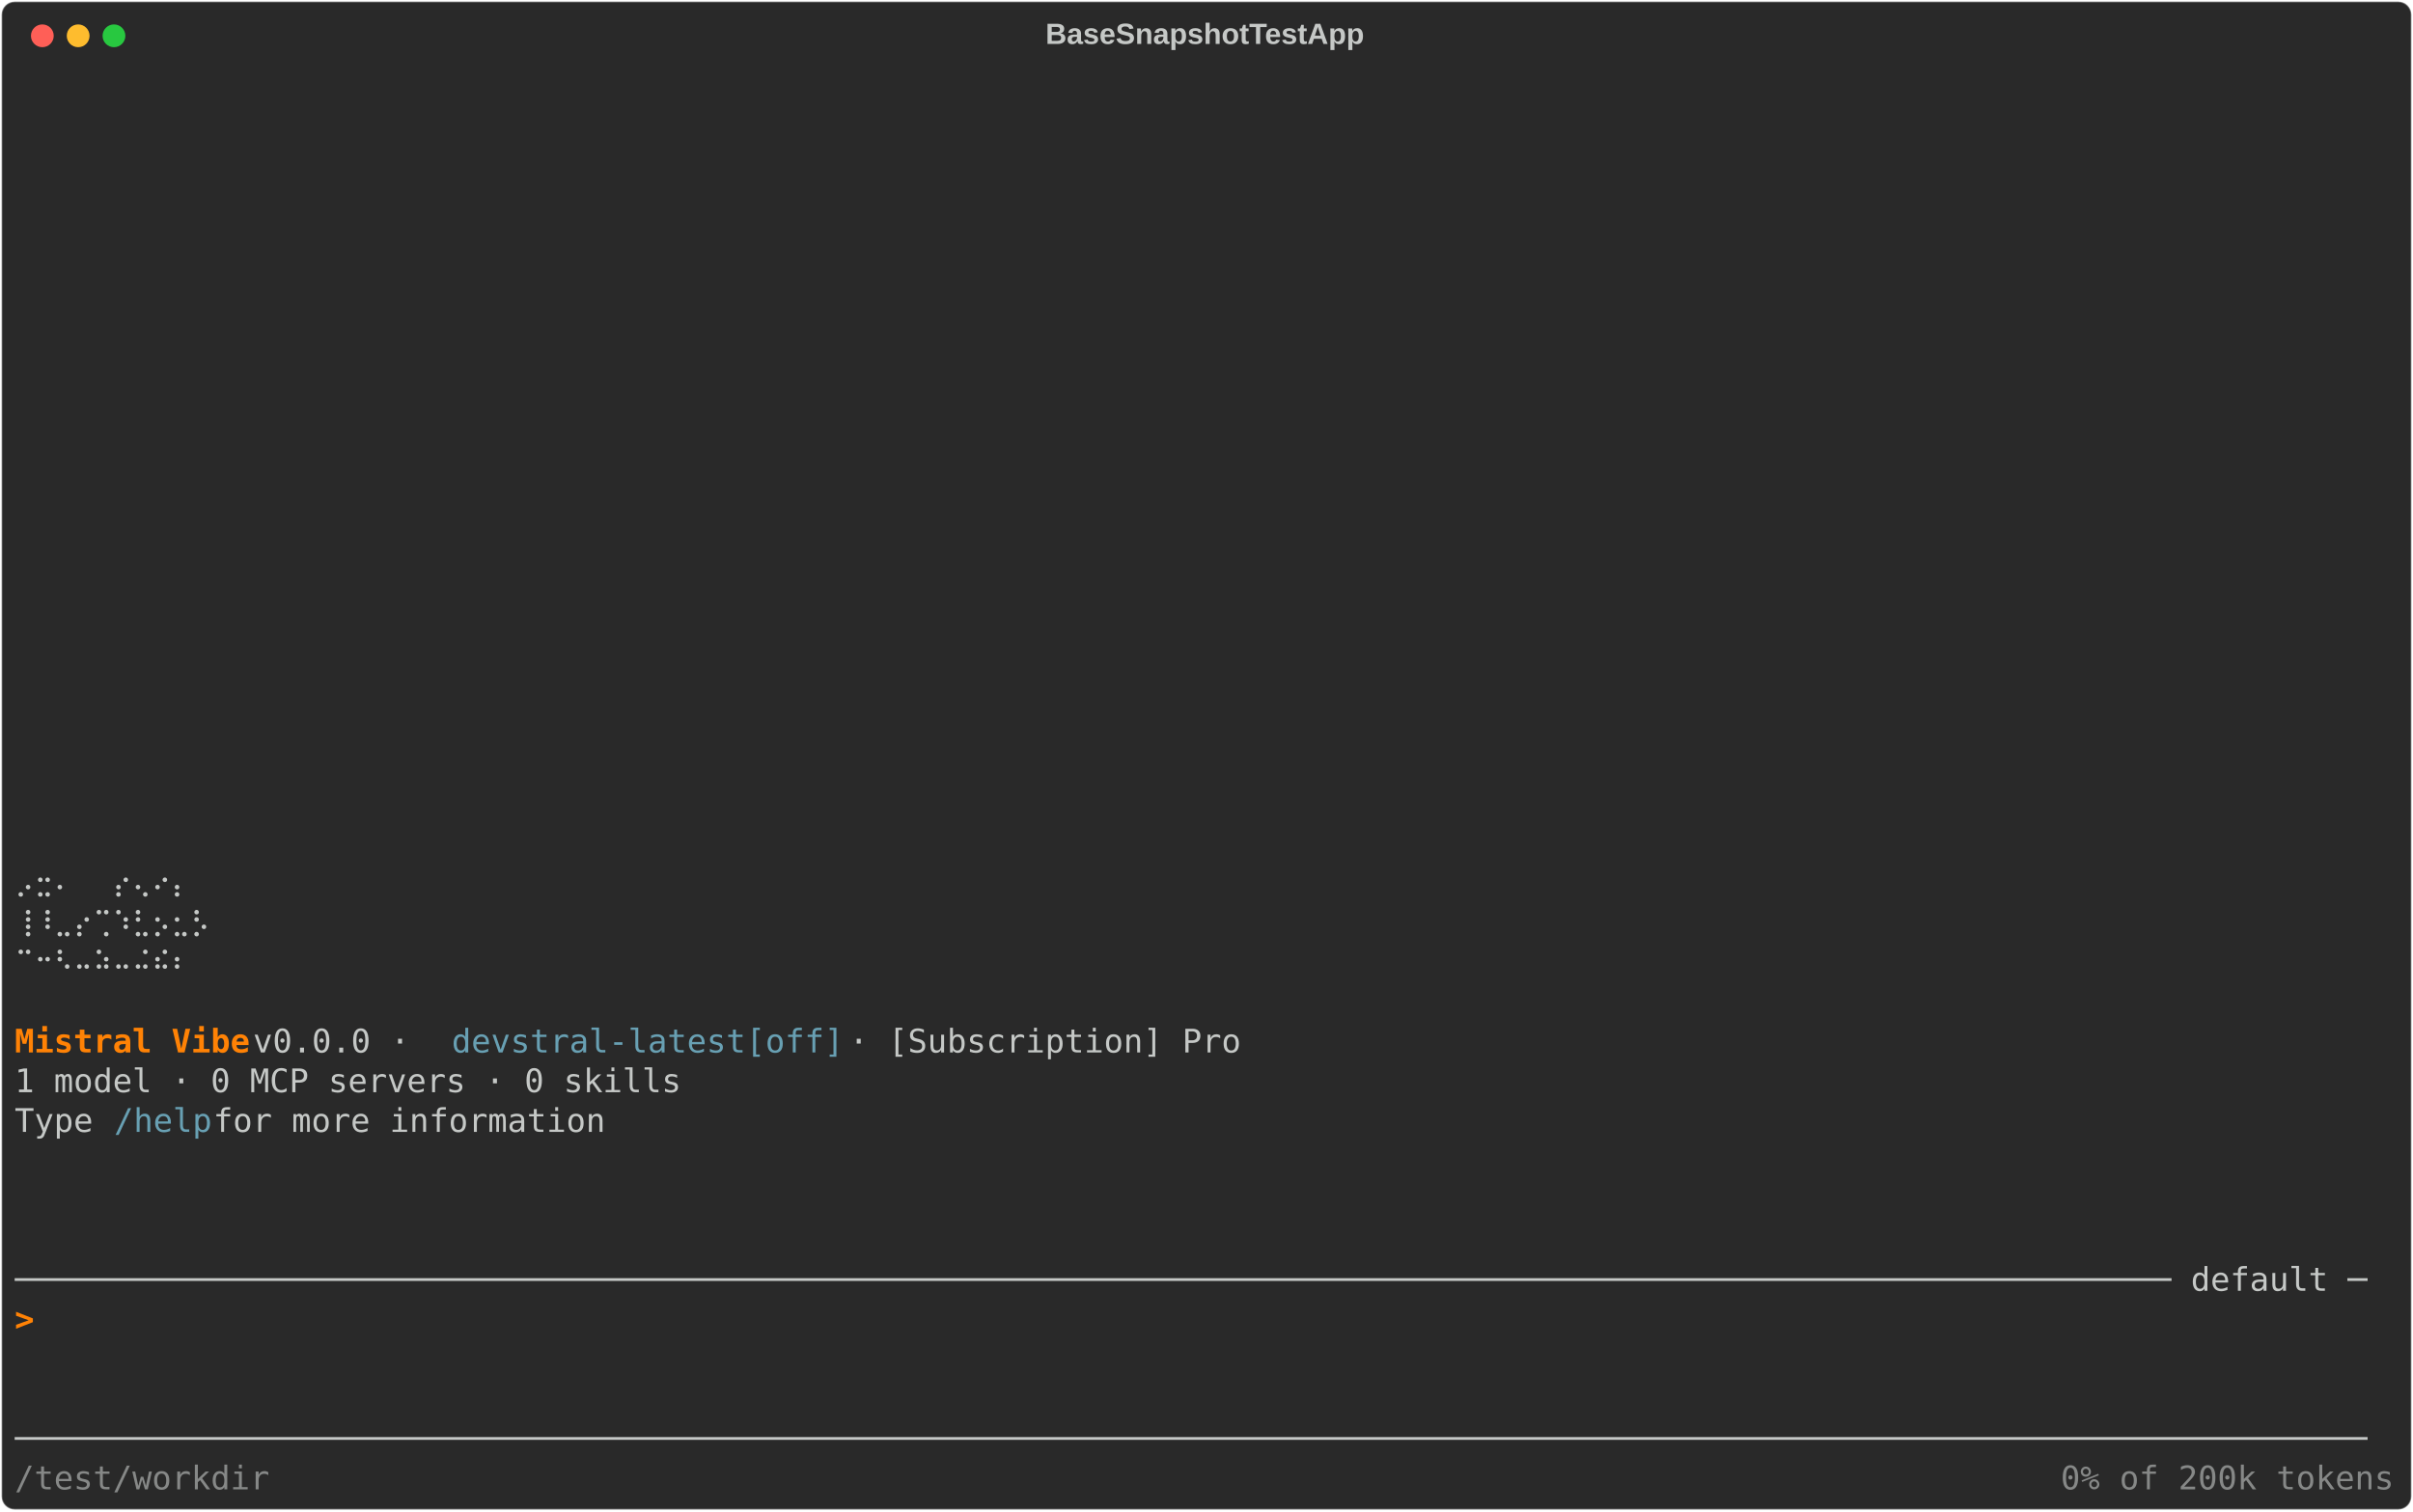
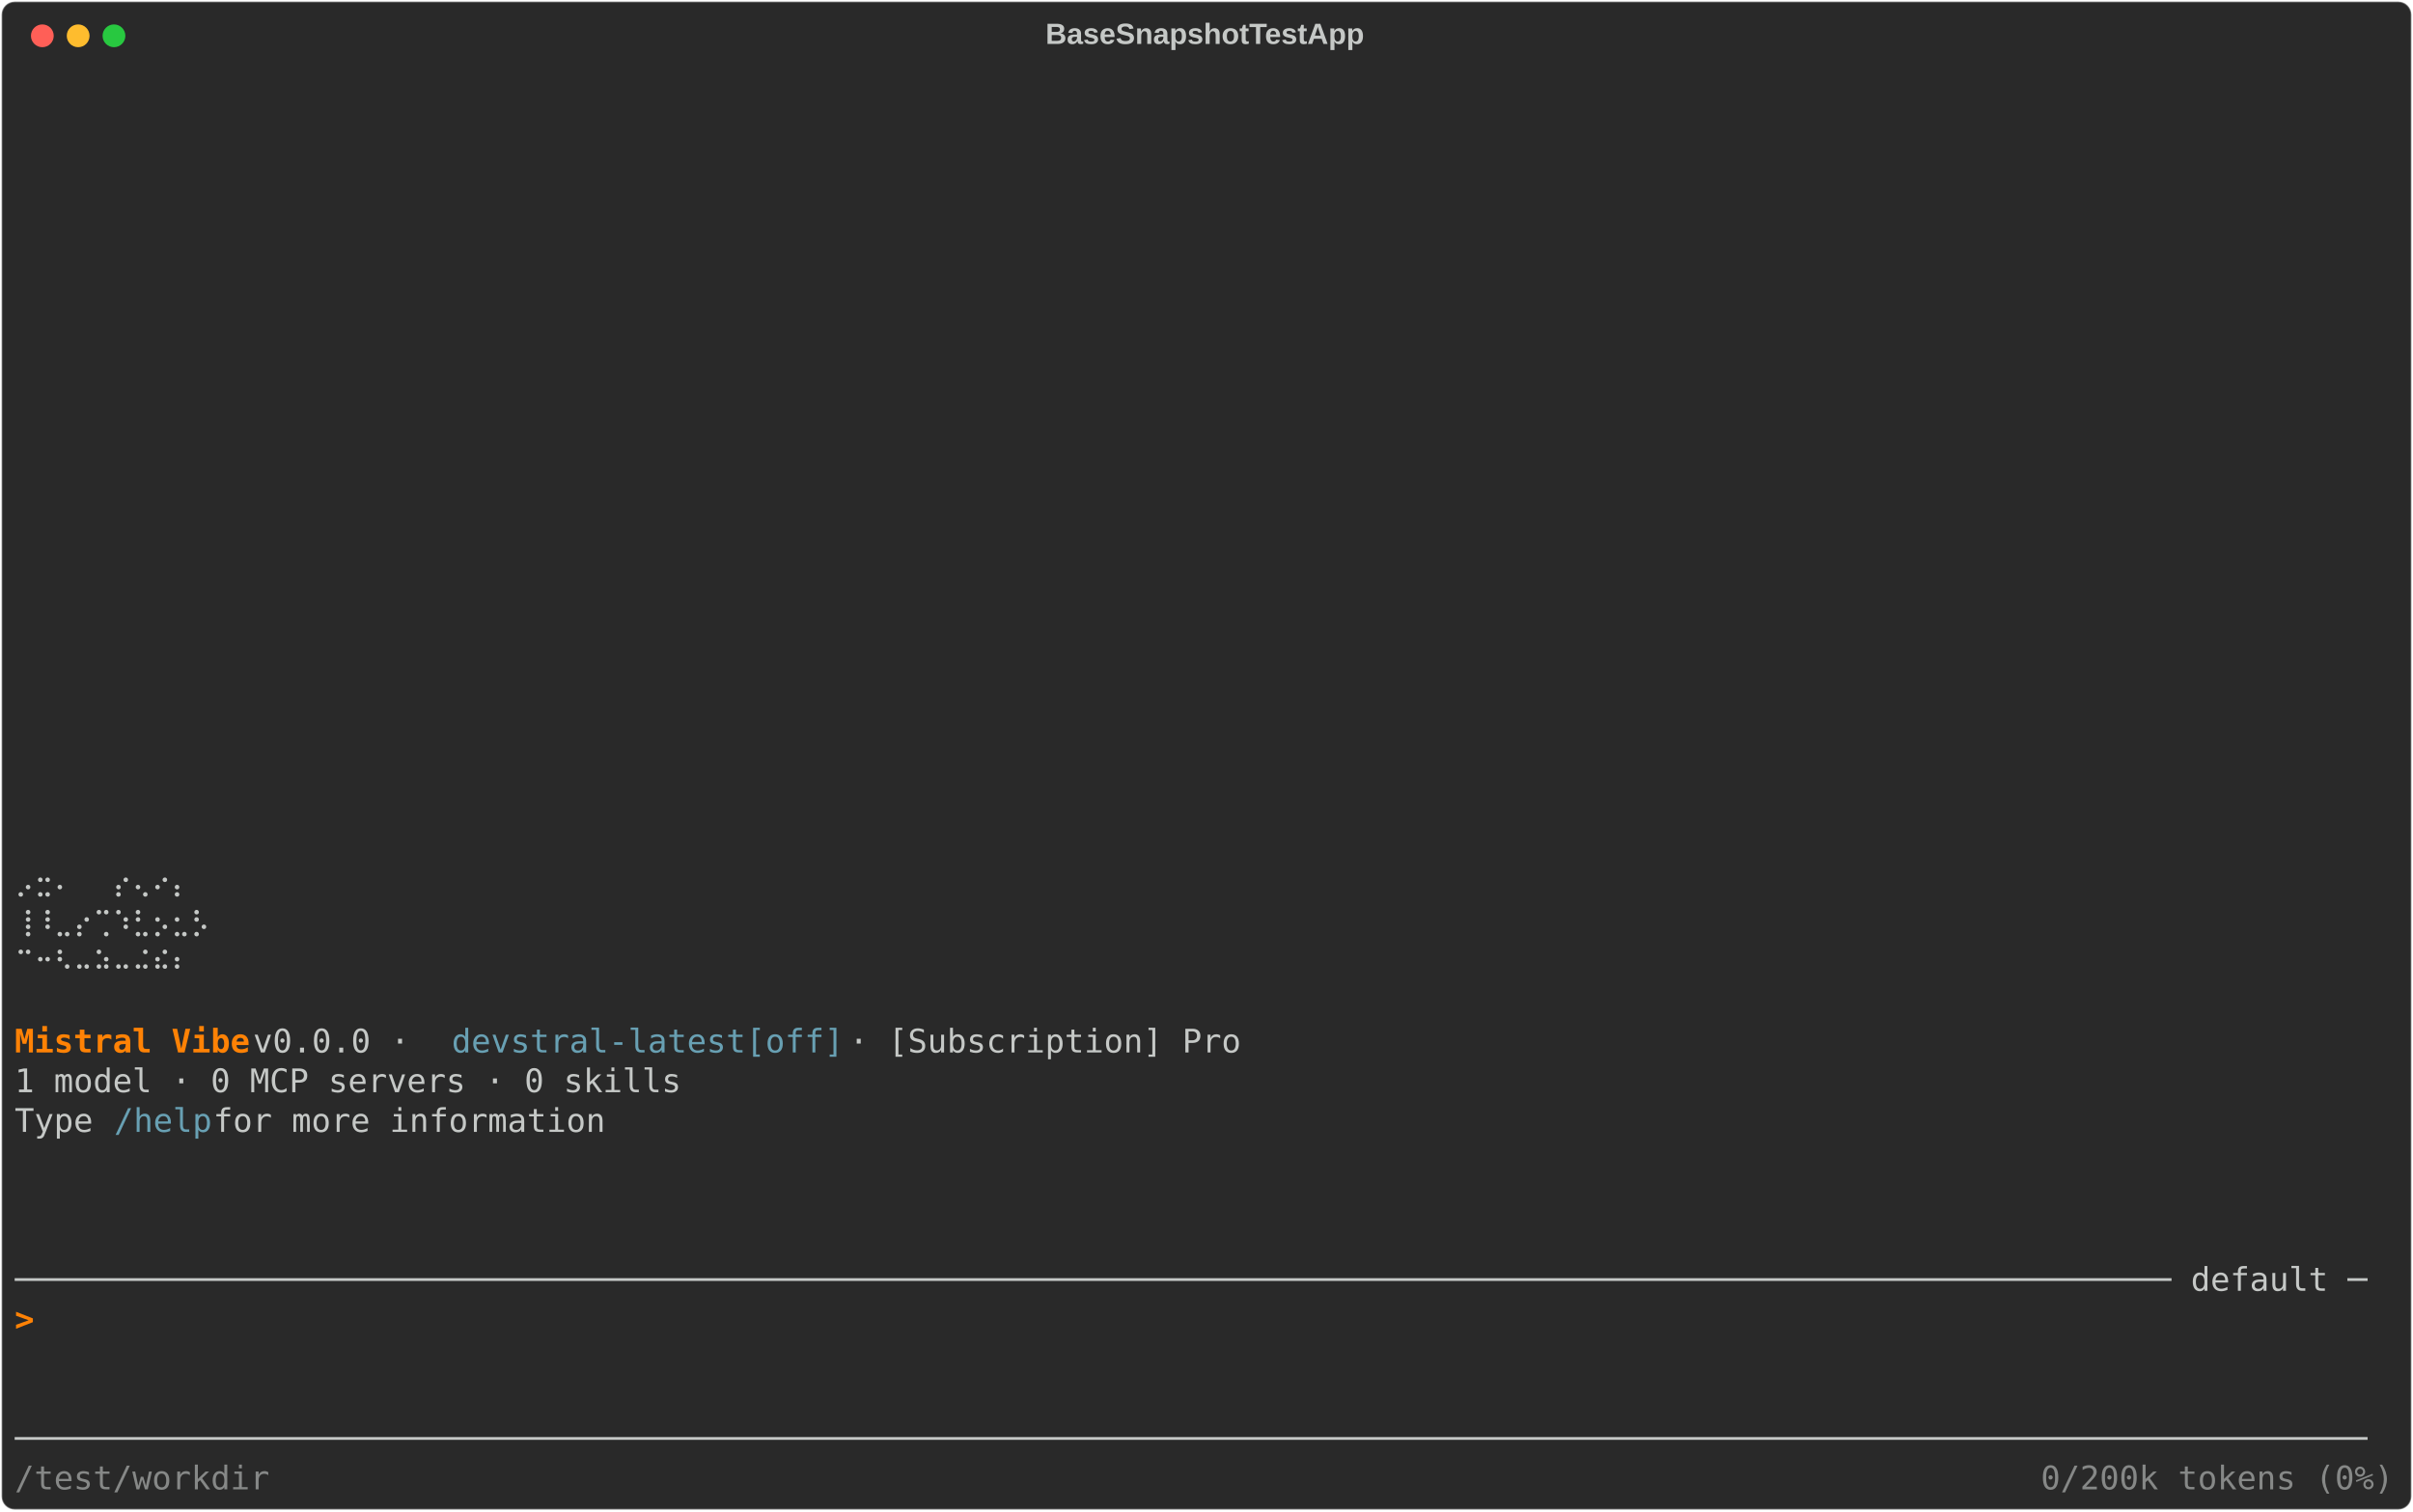
<svg xmlns="http://www.w3.org/2000/svg" class="rich-terminal" viewBox="0 0 1482 928.4">
  <style>

    @font-face {
        font-family: "Fira Code";
        src: local("FiraCode-Regular"),
                url("https://cdnjs.cloudflare.com/ajax/libs/firacode/6.2.0/woff2/FiraCode-Regular.woff2") format("woff2"),
                url("https://cdnjs.cloudflare.com/ajax/libs/firacode/6.2.0/woff/FiraCode-Regular.woff") format("woff");
        font-style: normal;
        font-weight: 400;
    }
    @font-face {
        font-family: "Fira Code";
        src: local("FiraCode-Bold"),
                url("https://cdnjs.cloudflare.com/ajax/libs/firacode/6.2.0/woff2/FiraCode-Bold.woff2") format("woff2"),
                url("https://cdnjs.cloudflare.com/ajax/libs/firacode/6.2.0/woff/FiraCode-Bold.woff") format("woff");
        font-style: bold;
        font-weight: 700;
    }

    .terminal-matrix {
        font-family: Fira Code, monospace;
        font-size: 20px;
        line-height: 24.4px;
        font-variant-east-asian: full-width;
    }

    .terminal-title {
        font-size: 18px;
        font-weight: bold;
        font-family: arial;
    }

    .terminal-r1 { fill: #c5c8c6 }
.terminal-r2 { fill: #ff8205;font-weight: bold }
.terminal-r3 { fill: #68a0b3 }
.terminal-r4 { fill: #868887 }
    </style>
  <defs>
    <clipPath id="terminal-clip-terminal">
      <rect x="0" y="0" width="1463.0" height="877.4" />
    </clipPath>
    <clipPath id="terminal-line-0">
      <rect x="0" y="1.5" width="1464" height="24.65" />
    </clipPath>
    <clipPath id="terminal-line-1">
      <rect x="0" y="25.9" width="1464" height="24.65" />
    </clipPath>
    <clipPath id="terminal-line-2">
      <rect x="0" y="50.3" width="1464" height="24.65" />
    </clipPath>
    <clipPath id="terminal-line-3">
      <rect x="0" y="74.7" width="1464" height="24.65" />
    </clipPath>
    <clipPath id="terminal-line-4">
      <rect x="0" y="99.1" width="1464" height="24.65" />
    </clipPath>
    <clipPath id="terminal-line-5">
      <rect x="0" y="123.5" width="1464" height="24.65" />
    </clipPath>
    <clipPath id="terminal-line-6">
      <rect x="0" y="147.9" width="1464" height="24.65" />
    </clipPath>
    <clipPath id="terminal-line-7">
      <rect x="0" y="172.3" width="1464" height="24.65" />
    </clipPath>
    <clipPath id="terminal-line-8">
      <rect x="0" y="196.7" width="1464" height="24.65" />
    </clipPath>
    <clipPath id="terminal-line-9">
      <rect x="0" y="221.1" width="1464" height="24.65" />
    </clipPath>
    <clipPath id="terminal-line-10">
      <rect x="0" y="245.5" width="1464" height="24.65" />
    </clipPath>
    <clipPath id="terminal-line-11">
      <rect x="0" y="269.9" width="1464" height="24.65" />
    </clipPath>
    <clipPath id="terminal-line-12">
      <rect x="0" y="294.3" width="1464" height="24.65" />
    </clipPath>
    <clipPath id="terminal-line-13">
      <rect x="0" y="318.7" width="1464" height="24.65" />
    </clipPath>
    <clipPath id="terminal-line-14">
      <rect x="0" y="343.1" width="1464" height="24.65" />
    </clipPath>
    <clipPath id="terminal-line-15">
      <rect x="0" y="367.5" width="1464" height="24.65" />
    </clipPath>
    <clipPath id="terminal-line-16">
      <rect x="0" y="391.9" width="1464" height="24.65" />
    </clipPath>
    <clipPath id="terminal-line-17">
      <rect x="0" y="416.3" width="1464" height="24.65" />
    </clipPath>
    <clipPath id="terminal-line-18">
      <rect x="0" y="440.7" width="1464" height="24.65" />
    </clipPath>
    <clipPath id="terminal-line-19">
      <rect x="0" y="465.1" width="1464" height="24.65" />
    </clipPath>
    <clipPath id="terminal-line-20">
      <rect x="0" y="489.5" width="1464" height="24.65" />
    </clipPath>
    <clipPath id="terminal-line-21">
      <rect x="0" y="513.9" width="1464" height="24.65" />
    </clipPath>
    <clipPath id="terminal-line-22">
      <rect x="0" y="538.3" width="1464" height="24.65" />
    </clipPath>
    <clipPath id="terminal-line-23">
      <rect x="0" y="562.7" width="1464" height="24.65" />
    </clipPath>
    <clipPath id="terminal-line-24">
      <rect x="0" y="587.1" width="1464" height="24.65" />
    </clipPath>
    <clipPath id="terminal-line-25">
      <rect x="0" y="611.5" width="1464" height="24.65" />
    </clipPath>
    <clipPath id="terminal-line-26">
      <rect x="0" y="635.9" width="1464" height="24.65" />
    </clipPath>
    <clipPath id="terminal-line-27">
      <rect x="0" y="660.3" width="1464" height="24.65" />
    </clipPath>
    <clipPath id="terminal-line-28">
      <rect x="0" y="684.7" width="1464" height="24.65" />
    </clipPath>
    <clipPath id="terminal-line-29">
      <rect x="0" y="709.1" width="1464" height="24.65" />
    </clipPath>
    <clipPath id="terminal-line-30">
      <rect x="0" y="733.5" width="1464" height="24.65" />
    </clipPath>
    <clipPath id="terminal-line-31">
      <rect x="0" y="757.9" width="1464" height="24.65" />
    </clipPath>
    <clipPath id="terminal-line-32">
      <rect x="0" y="782.3" width="1464" height="24.65" />
    </clipPath>
    <clipPath id="terminal-line-33">
      <rect x="0" y="806.7" width="1464" height="24.65" />
    </clipPath>
    <clipPath id="terminal-line-34">
      <rect x="0" y="831.1" width="1464" height="24.65" />
    </clipPath>
  </defs>
  <rect fill="#292929" stroke="rgba(255,255,255,0.35)" stroke-width="1" x="1" y="1" width="1480" height="926.4" rx="8" />
  <text class="terminal-title" fill="#c5c8c6" text-anchor="middle" x="740" y="27">BaseSnapshotTestApp</text>
  <g transform="translate(26,22)">
    <circle cx="0" cy="0" r="7" fill="#ff5f57" />
    <circle cx="22" cy="0" r="7" fill="#febc2e" />
    <circle cx="44" cy="0" r="7" fill="#28c840" />
  </g>
  <g transform="translate(9, 41)" clip-path="url(#terminal-clip-terminal)">
    <g class="terminal-matrix">
      <text class="terminal-r1" x="1464" y="20" textLength="12.2" clip-path="url(#terminal-line-0)">
</text>
      <text class="terminal-r1" x="1464" y="44.4" textLength="12.2" clip-path="url(#terminal-line-1)">
</text>
      <text class="terminal-r1" x="1464" y="68.8" textLength="12.2" clip-path="url(#terminal-line-2)">
</text>
      <text class="terminal-r1" x="1464" y="93.2" textLength="12.2" clip-path="url(#terminal-line-3)">
</text>
      <text class="terminal-r1" x="1464" y="117.6" textLength="12.2" clip-path="url(#terminal-line-4)">
</text>
      <text class="terminal-r1" x="1464" y="142" textLength="12.2" clip-path="url(#terminal-line-5)">
</text>
      <text class="terminal-r1" x="1464" y="166.4" textLength="12.2" clip-path="url(#terminal-line-6)">
</text>
      <text class="terminal-r1" x="1464" y="190.8" textLength="12.2" clip-path="url(#terminal-line-7)">
</text>
      <text class="terminal-r1" x="1464" y="215.2" textLength="12.2" clip-path="url(#terminal-line-8)">
</text>
      <text class="terminal-r1" x="1464" y="239.6" textLength="12.2" clip-path="url(#terminal-line-9)">
</text>
      <text class="terminal-r1" x="1464" y="264" textLength="12.2" clip-path="url(#terminal-line-10)">
</text>
      <text class="terminal-r1" x="1464" y="288.4" textLength="12.2" clip-path="url(#terminal-line-11)">
</text>
      <text class="terminal-r1" x="1464" y="312.8" textLength="12.2" clip-path="url(#terminal-line-12)">
</text>
      <text class="terminal-r1" x="1464" y="337.2" textLength="12.2" clip-path="url(#terminal-line-13)">
</text>
      <text class="terminal-r1" x="1464" y="361.6" textLength="12.2" clip-path="url(#terminal-line-14)">
</text>
      <text class="terminal-r1" x="1464" y="386" textLength="12.2" clip-path="url(#terminal-line-15)">
</text>
      <text class="terminal-r1" x="1464" y="410.4" textLength="12.2" clip-path="url(#terminal-line-16)">
</text>
      <text class="terminal-r1" x="1464" y="434.8" textLength="12.2" clip-path="url(#terminal-line-17)">
</text>
      <text class="terminal-r1" x="1464" y="459.2" textLength="12.2" clip-path="url(#terminal-line-18)">
</text>
      <text class="terminal-r1" x="1464" y="483.6" textLength="12.2" clip-path="url(#terminal-line-19)">
</text>
      <text class="terminal-r1" x="0" y="508" textLength="134.2" clip-path="url(#terminal-line-20)">  ⡠⣒⠄  ⡔⢄⠔⡄</text>
      <text class="terminal-r1" x="1464" y="508" textLength="12.2" clip-path="url(#terminal-line-20)">
</text>
      <text class="terminal-r1" x="0" y="532.4" textLength="134.2" clip-path="url(#terminal-line-21)"> ⢸⠸⣀⡔⢉⠱⣃⡢⣂⡣</text>
      <text class="terminal-r1" x="1464" y="532.4" textLength="12.2" clip-path="url(#terminal-line-21)">
</text>
      <text class="terminal-r1" x="0" y="556.8" textLength="134.2" clip-path="url(#terminal-line-22)">  ⠉⠒⠣⠤⠵⠤⠬⠮⠆</text>
      <text class="terminal-r1" x="1464" y="556.8" textLength="12.2" clip-path="url(#terminal-line-22)">
</text>
      <text class="terminal-r1" x="1464" y="581.2" textLength="12.2" clip-path="url(#terminal-line-23)">
</text>
      <text class="terminal-r2" x="0" y="605.6" textLength="146.4" clip-path="url(#terminal-line-24)">Mistral Vibe</text>
      <text class="terminal-r1" x="146.4" y="605.6" textLength="122" clip-path="url(#terminal-line-24)"> v0.0.0 · </text>
      <text class="terminal-r3" x="268.4" y="605.6" textLength="244" clip-path="url(#terminal-line-24)">devstral-latest[off]</text>
      <text class="terminal-r1" x="512.4" y="605.6" textLength="256.2" clip-path="url(#terminal-line-24)"> · [Subscription] Pro</text>
      <text class="terminal-r1" x="1464" y="605.6" textLength="12.2" clip-path="url(#terminal-line-24)">
</text>
      <text class="terminal-r1" x="0" y="630" textLength="414.8" clip-path="url(#terminal-line-25)">1 model · 0 MCP servers · 0 skills</text>
      <text class="terminal-r1" x="1464" y="630" textLength="12.2" clip-path="url(#terminal-line-25)">
</text>
      <text class="terminal-r1" x="0" y="654.4" textLength="61" clip-path="url(#terminal-line-26)">Type </text>
      <text class="terminal-r3" x="61" y="654.4" textLength="61" clip-path="url(#terminal-line-26)">/help</text>
      <text class="terminal-r1" x="122" y="654.4" textLength="256.2" clip-path="url(#terminal-line-26)"> for more information</text>
      <text class="terminal-r1" x="1464" y="654.4" textLength="12.2" clip-path="url(#terminal-line-26)">
</text>
      <text class="terminal-r1" x="1464" y="678.8" textLength="12.2" clip-path="url(#terminal-line-27)">
</text>
      <text class="terminal-r1" x="1464" y="703.2" textLength="12.2" clip-path="url(#terminal-line-28)">
</text>
      <text class="terminal-r1" x="1464" y="727.6" textLength="12.2" clip-path="url(#terminal-line-29)">
</text>
      <text class="terminal-r1" x="0" y="752" textLength="1464" clip-path="url(#terminal-line-30)">────────────────────────────────────────────────────────────────────────────────────────────────────────────── default ─</text>
      <text class="terminal-r1" x="1464" y="752" textLength="12.2" clip-path="url(#terminal-line-30)">
</text>
      <text class="terminal-r2" x="0" y="776.4" textLength="12.2" clip-path="url(#terminal-line-31)">&gt;</text>
      <text class="terminal-r1" x="1464" y="776.4" textLength="12.2" clip-path="url(#terminal-line-31)">
</text>
      <text class="terminal-r1" x="1464" y="800.8" textLength="12.2" clip-path="url(#terminal-line-32)">
</text>
      <text class="terminal-r1" x="1464" y="825.2" textLength="12.2" clip-path="url(#terminal-line-33)">
</text>
      <text class="terminal-r1" x="0" y="849.6" textLength="1464" clip-path="url(#terminal-line-34)">────────────────────────────────────────────────────────────────────────────────────────────────────────────────────────</text>
      <text class="terminal-r1" x="1464" y="849.6" textLength="12.2" clip-path="url(#terminal-line-34)">
</text>
      <text class="terminal-r4" x="0" y="874" textLength="158.6" clip-path="url(#terminal-line-35)">/test/workdir</text>
-       <text class="terminal-r4" x="1256.6" y="874" textLength="207.4" clip-path="url(#terminal-line-35)">0% of 200k tokens</text>
+       <text class="terminal-r4" x="1244.4" y="874" textLength="219.6" clip-path="url(#terminal-line-35)">0/200k tokens (0%)</text>
    </g>
  </g>
</svg>
